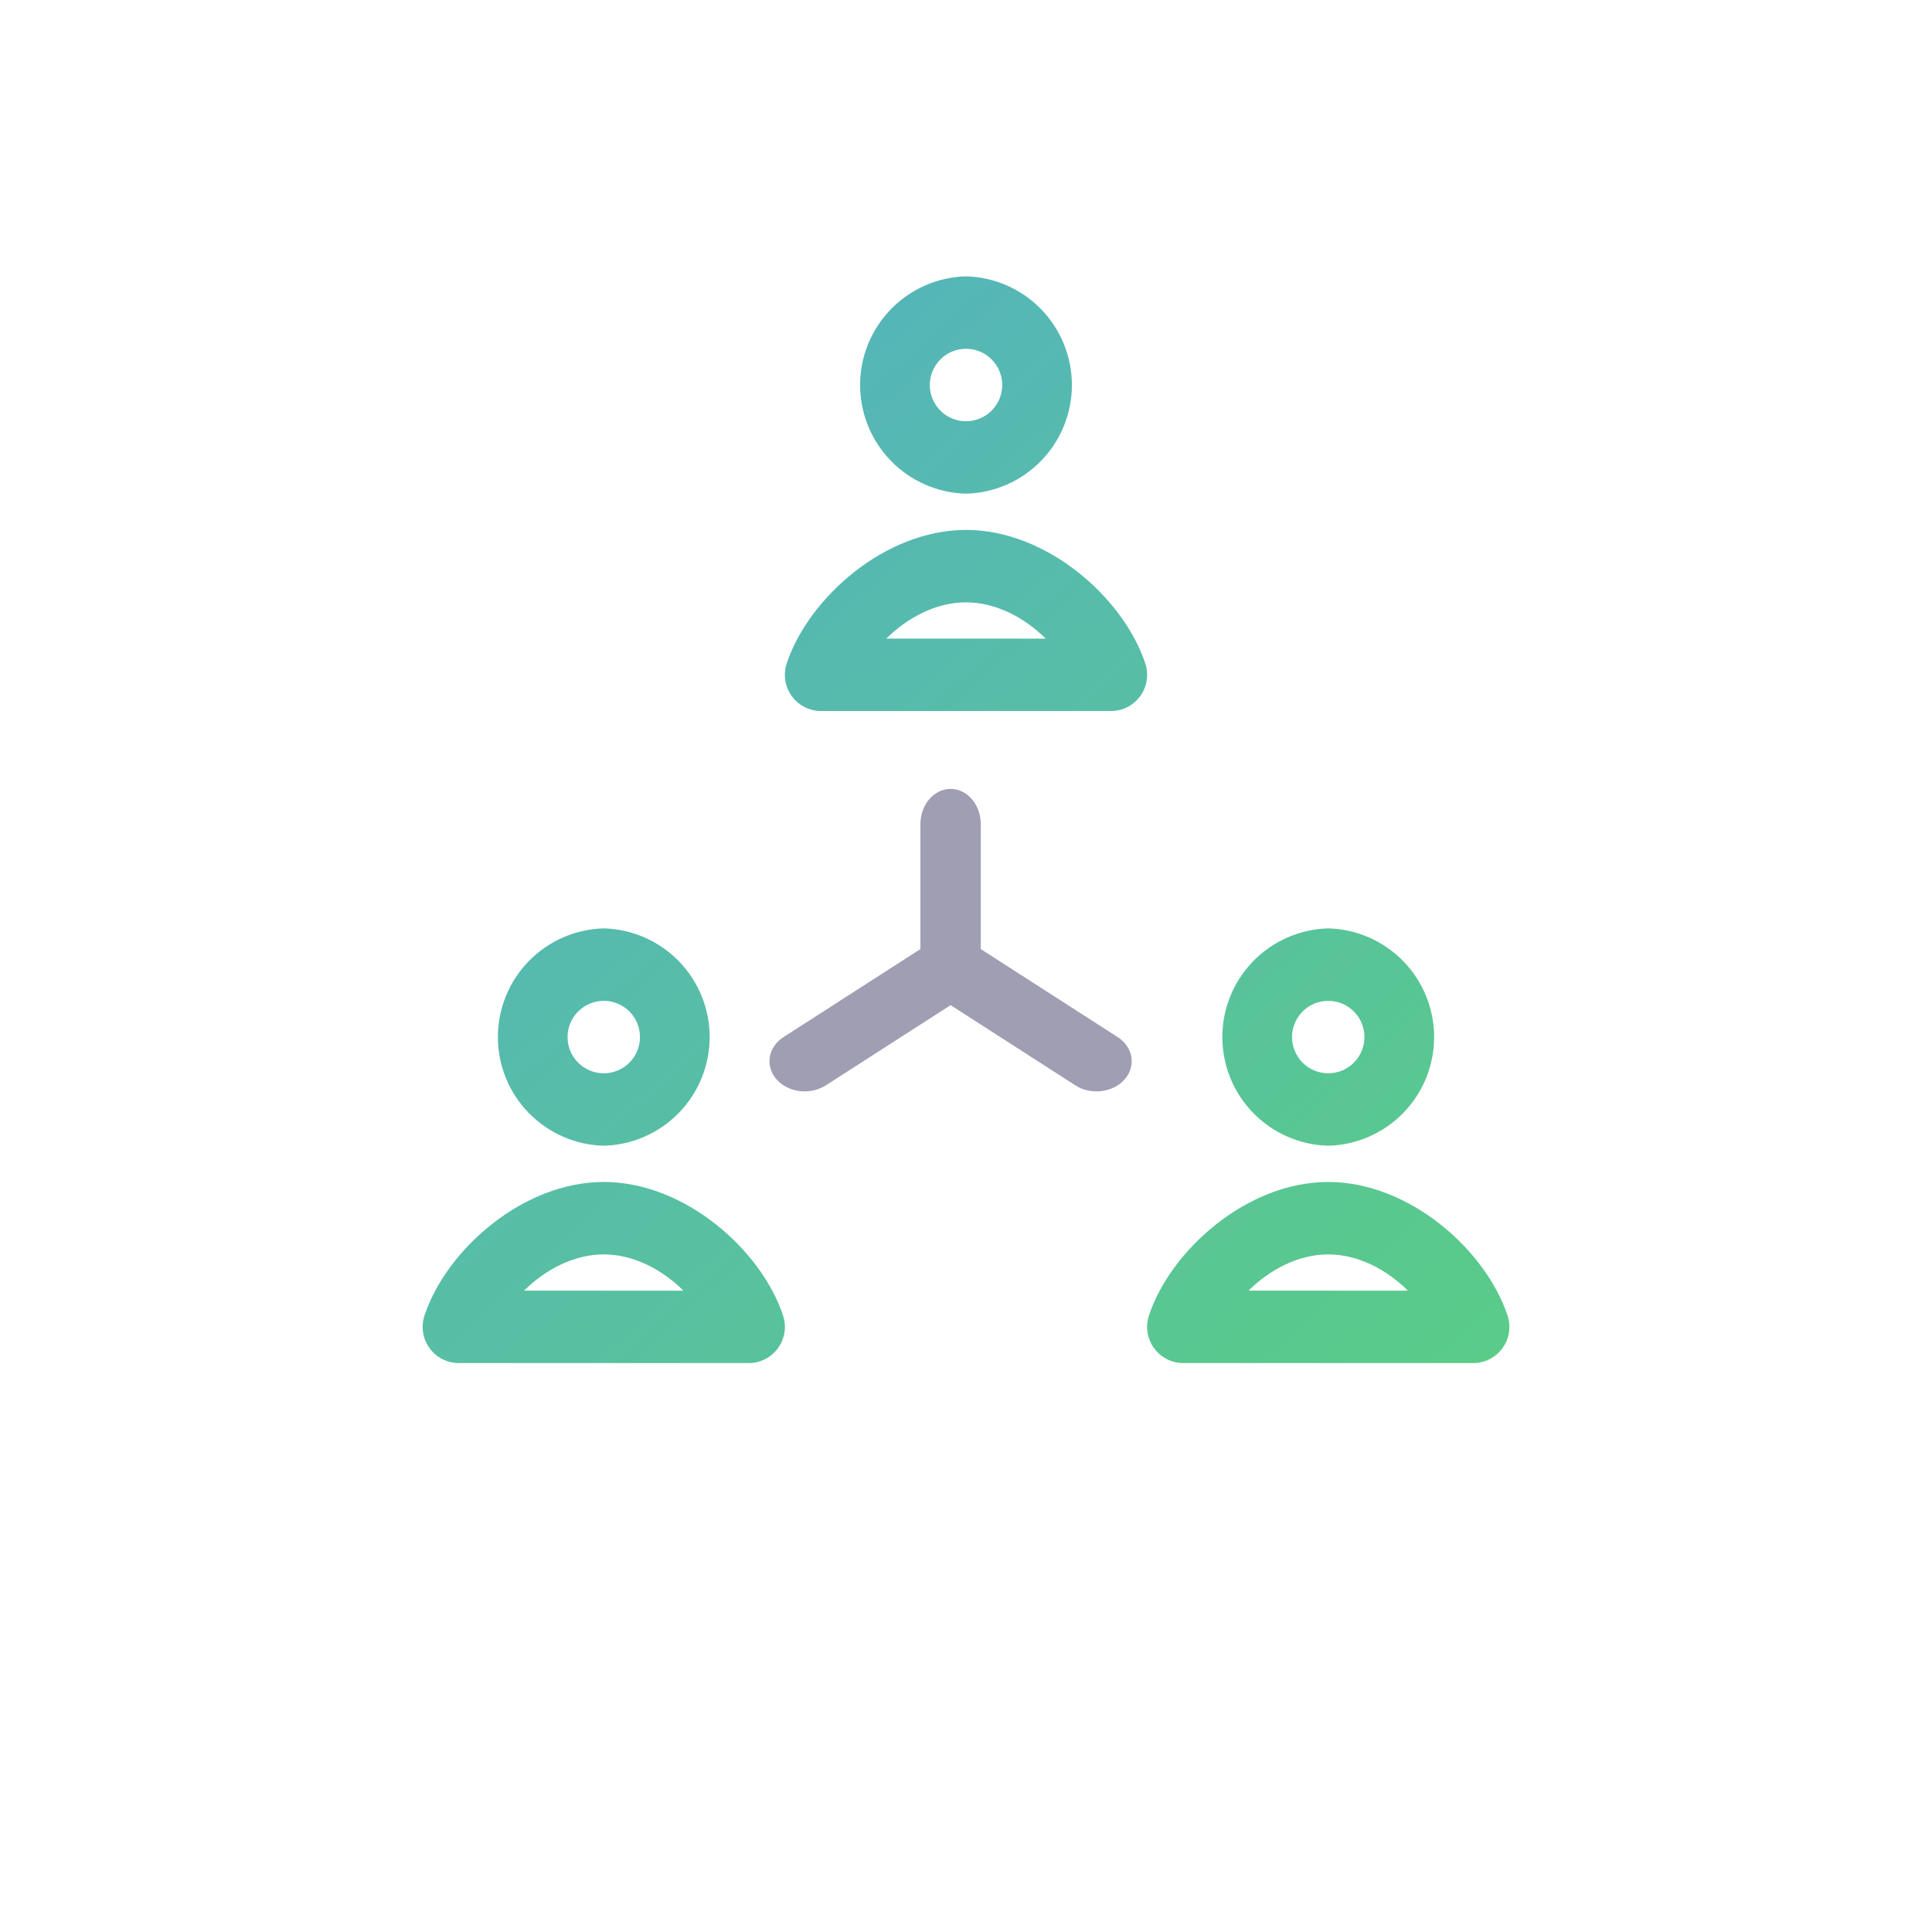
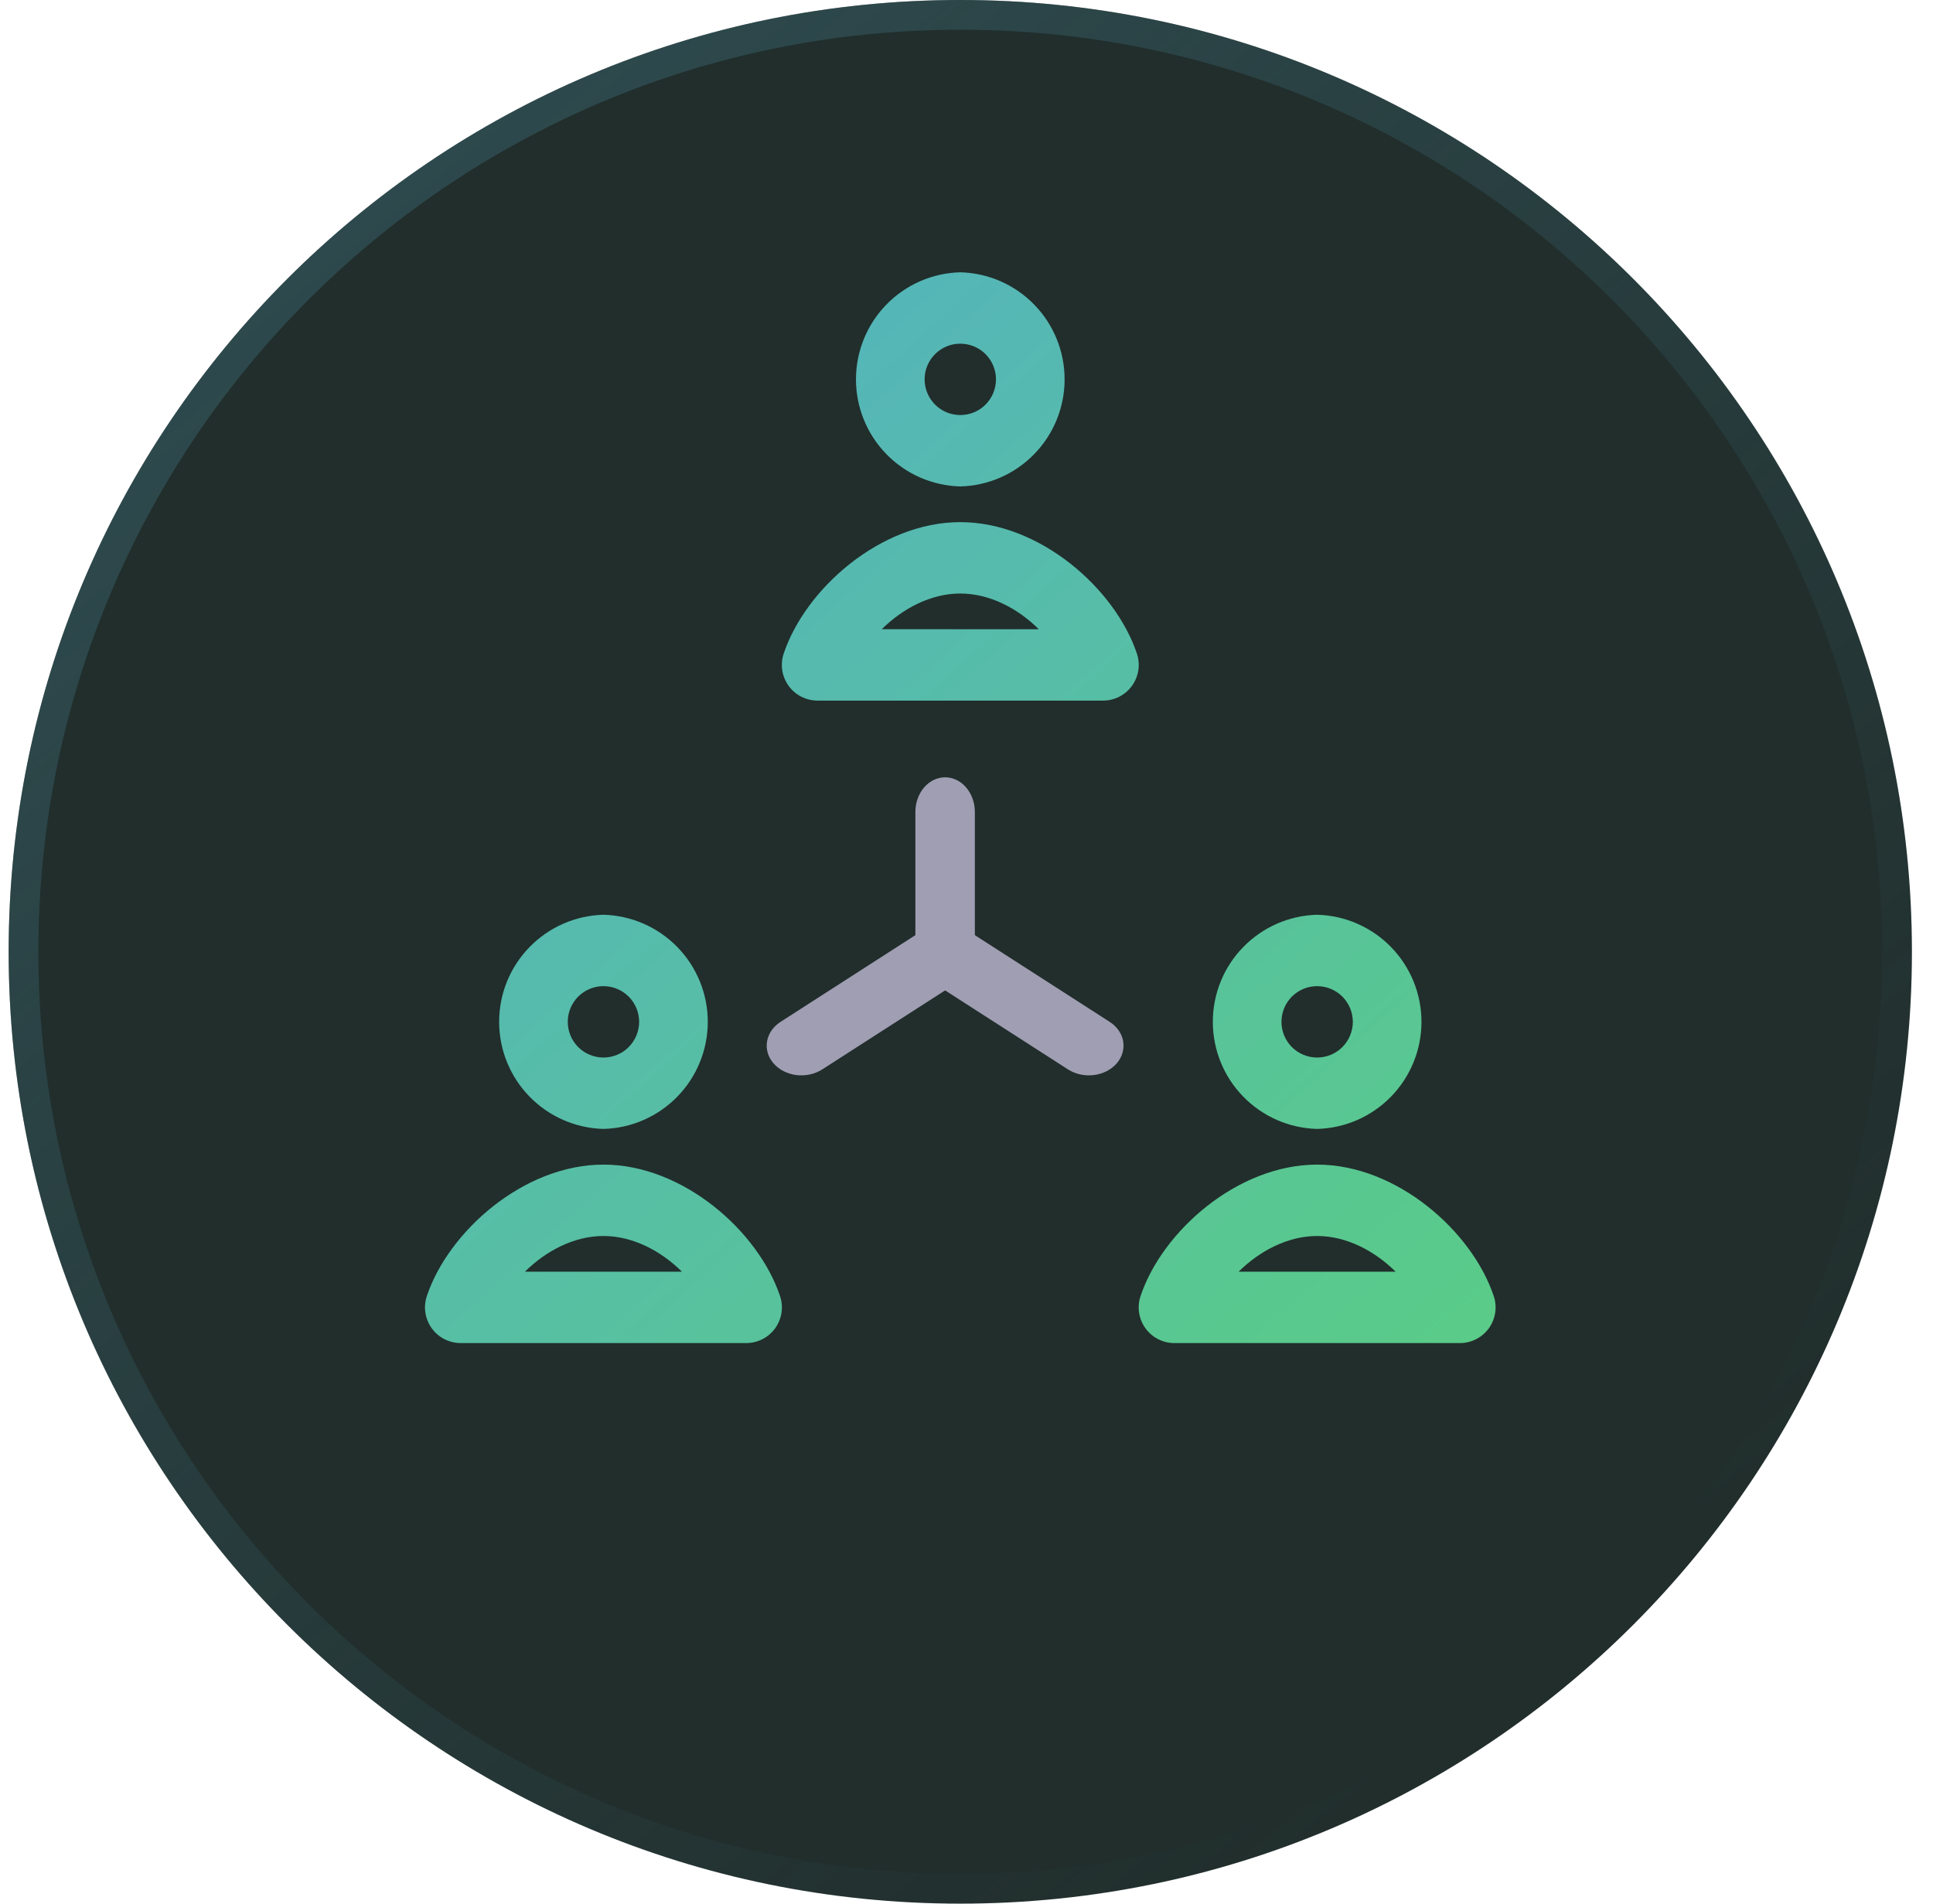
- <svg xmlns="http://www.w3.org/2000/svg" width="200" height="200" viewBox="0 0 200 200" fill="none">
-   <path fill-rule="evenodd" clip-rule="evenodd" d="M100 28.606C97.067 28.682 94.279 29.901 92.231 32.002C90.183 34.104 89.037 36.922 89.037 39.856C89.037 42.791 90.183 45.609 92.231 47.711C94.279 49.812 97.067 51.031 100 51.106C102.933 51.031 105.721 49.812 107.769 47.711C109.817 45.609 110.963 42.791 110.963 39.856C110.963 36.922 109.817 34.104 107.769 32.002C105.721 29.901 102.933 28.682 100 28.606ZM100 36.106C100.995 36.106 101.948 36.502 102.652 37.205C103.355 37.908 103.75 38.862 103.75 39.856C103.75 40.851 103.355 41.805 102.652 42.508C101.948 43.211 100.995 43.606 100 43.606C99.005 43.606 98.052 43.211 97.349 42.508C96.645 41.805 96.25 40.851 96.25 39.856C96.25 38.862 96.645 37.908 97.349 37.205C98.052 36.502 99.005 36.106 100 36.106ZM62.501 96.106C59.568 96.182 56.781 97.401 54.733 99.502C52.685 101.604 51.539 104.422 51.539 107.356C51.539 110.291 52.685 113.109 54.733 115.211C56.781 117.312 59.568 118.531 62.501 118.606C65.435 118.531 68.222 117.312 70.27 115.211C72.318 113.109 73.464 110.291 73.464 107.356C73.464 104.422 72.318 101.604 70.27 99.502C68.222 97.401 65.435 96.182 62.501 96.106ZM62.501 103.606C63.496 103.606 64.45 104.001 65.153 104.705C65.856 105.408 66.251 106.362 66.251 107.356C66.251 108.351 65.856 109.305 65.153 110.008C64.45 110.711 63.496 111.106 62.501 111.106C61.507 111.106 60.553 110.711 59.85 110.008C59.147 109.305 58.752 108.351 58.752 107.356C58.752 106.362 59.147 105.408 59.85 104.705C60.553 104.001 61.507 103.606 62.501 103.606ZM137.499 96.106C134.565 96.182 131.778 97.401 129.73 99.502C127.682 101.604 126.536 104.422 126.536 107.356C126.536 110.291 127.682 113.109 129.73 115.211C131.778 117.312 134.565 118.531 137.499 118.606C140.432 118.531 143.22 117.312 145.267 115.211C147.315 113.109 148.461 110.291 148.461 107.356C148.461 104.422 147.315 101.604 145.267 99.502C143.22 97.401 140.432 96.182 137.499 96.106ZM137.499 103.606C138.493 103.606 139.447 104.001 140.15 104.705C140.853 105.408 141.248 106.362 141.248 107.356C141.248 108.351 140.853 109.305 140.15 110.008C139.447 110.711 138.493 111.106 137.499 111.106C136.504 111.106 135.55 110.711 134.847 110.008C134.144 109.305 133.749 108.351 133.749 107.356C133.749 106.362 134.144 105.408 134.847 104.705C135.55 104.001 136.504 103.606 137.499 103.606ZM81.442 68.668C81.254 69.232 81.202 69.832 81.291 70.42C81.381 71.008 81.609 71.566 81.956 72.049C82.304 72.531 82.761 72.924 83.29 73.195C83.82 73.466 84.406 73.607 85.001 73.606H114.999C115.594 73.607 116.18 73.466 116.71 73.195C117.239 72.924 117.696 72.531 118.044 72.049C118.392 71.566 118.619 71.008 118.709 70.42C118.798 69.832 118.747 69.232 118.558 68.668C116.293 61.888 108.392 54.856 100 54.856C91.608 54.856 83.707 61.888 81.442 68.668ZM91.75 66.106C93.936 63.939 96.899 62.356 100 62.356C103.101 62.356 106.064 63.939 108.25 66.11L91.75 66.106ZM43.943 136.168C43.755 136.732 43.703 137.332 43.793 137.92C43.882 138.508 44.11 139.066 44.458 139.549C44.805 140.031 45.263 140.424 45.792 140.695C46.321 140.966 46.907 141.107 47.502 141.106H77.501C78.096 141.107 78.682 140.966 79.211 140.695C79.74 140.424 80.198 140.031 80.545 139.549C80.893 139.066 81.121 138.508 81.21 137.92C81.3 137.332 81.248 136.732 81.059 136.168C78.795 129.388 70.894 122.356 62.501 122.356C54.109 122.356 46.208 129.388 43.943 136.168ZM54.252 133.606C56.438 131.439 59.4 129.856 62.501 129.856C65.603 129.856 68.565 131.439 70.751 133.61L54.252 133.606ZM118.941 136.168C118.752 136.732 118.7 137.332 118.79 137.92C118.879 138.508 119.107 139.066 119.455 139.549C119.802 140.031 120.26 140.424 120.789 140.695C121.318 140.966 121.905 141.107 122.499 141.106H152.498C153.093 141.107 153.679 140.966 154.208 140.695C154.737 140.424 155.195 140.031 155.542 139.549C155.89 139.066 156.118 138.508 156.207 137.92C156.297 137.332 156.245 136.732 156.057 136.168C153.792 129.388 145.891 122.356 137.499 122.356C129.106 122.356 121.205 129.388 118.941 136.168ZM129.249 133.606C131.435 131.439 134.397 129.856 137.499 129.856C140.6 129.856 143.562 131.439 145.748 133.61L129.249 133.606Z" fill="url(#paint0_linear_206_85)" />
-   <path fill-rule="evenodd" clip-rule="evenodd" d="M101.531 99.894V85.311C101.531 84.344 101.201 83.417 100.615 82.733C100.029 82.049 99.234 81.665 98.406 81.665C97.577 81.665 96.782 82.049 96.196 82.733C95.61 83.417 95.281 84.344 95.281 85.311V99.894C95.281 100.861 95.61 101.788 96.196 102.472C96.782 103.156 97.577 103.54 98.406 103.54C99.234 103.54 100.029 103.156 100.615 102.472C101.201 101.788 101.531 100.861 101.531 99.894Z" fill="#A09EB3" />
-   <path fill-rule="evenodd" clip-rule="evenodd" d="M95.697 97.981L81.114 107.356C80.34 107.853 79.829 108.594 79.692 109.414C79.555 110.235 79.805 111.068 80.385 111.731C80.965 112.394 81.829 112.833 82.786 112.95C83.743 113.067 84.715 112.853 85.489 112.356L100.072 102.981C100.846 102.484 101.357 101.744 101.494 100.923C101.631 100.103 101.381 99.269 100.801 98.606C100.221 97.943 99.358 97.505 98.4 97.388C97.443 97.27 96.471 97.484 95.697 97.981Z" fill="#A09EB3" />
-   <path fill-rule="evenodd" clip-rule="evenodd" d="M96.739 102.981L111.322 112.356C112.096 112.853 113.068 113.067 114.025 112.95C114.982 112.833 115.846 112.394 116.426 111.731C117.006 111.068 117.256 110.235 117.119 109.414C116.982 108.594 116.471 107.853 115.697 107.356L101.114 97.981C100.731 97.735 100.295 97.556 99.831 97.454C99.367 97.352 98.885 97.33 98.411 97.388C97.454 97.505 96.59 97.943 96.01 98.606C95.43 99.269 95.18 100.103 95.317 100.923C95.454 101.744 95.965 102.484 96.739 102.981Z" fill="#A09EB3" />
+ <svg xmlns="http://www.w3.org/2000/svg" width="65" height="64" viewBox="0 0 65 64" fill="none">
+   <path d="M32.291 64C49.964 64 64.291 49.673 64.291 32C64.291 14.327 49.964 0 32.291 0C14.618 0 0.291 14.327 0.291 32C0.291 49.673 14.618 64 32.291 64Z" fill="#212E2C" />
+   <path d="M63.791 32C63.791 49.397 49.688 63.5 32.291 63.5C14.894 63.5 0.791 49.397 0.791 32C0.791 14.603 14.894 0.5 32.291 0.5C49.688 0.5 63.791 14.603 63.791 32Z" stroke="url(#paint0_linear_1206_825)" stroke-opacity="0.5" />
+   <path fill-rule="evenodd" clip-rule="evenodd" d="M32.291 9.154C31.353 9.178 30.46 9.568 29.805 10.241C29.15 10.913 28.783 11.815 28.783 12.754C28.783 13.693 29.15 14.595 29.805 15.267C30.46 15.94 31.353 16.33 32.291 16.354C33.23 16.33 34.122 15.94 34.777 15.267C35.433 14.595 35.799 13.693 35.799 12.754C35.799 11.815 35.433 10.913 34.777 10.241C34.122 9.568 33.23 9.178 32.291 9.154ZM32.291 11.554C32.609 11.554 32.915 11.681 33.14 11.905C33.365 12.131 33.491 12.436 33.491 12.754C33.491 13.072 33.365 13.377 33.14 13.603C32.915 13.828 32.609 13.954 32.291 13.954C31.973 13.954 31.668 13.828 31.443 13.603C31.218 13.377 31.091 13.072 31.091 12.754C31.091 12.436 31.218 12.131 31.443 11.905C31.668 11.681 31.973 11.554 32.291 11.554ZM20.292 30.754C19.353 30.778 18.461 31.168 17.806 31.841C17.15 32.513 16.784 33.415 16.784 34.354C16.784 35.293 17.15 36.195 17.806 36.867C18.461 37.54 19.353 37.93 20.292 37.954C21.23 37.93 22.122 37.54 22.778 36.867C23.433 36.195 23.8 35.293 23.8 34.354C23.8 33.415 23.433 32.513 22.778 31.841C22.122 31.168 21.23 30.778 20.292 30.754ZM20.292 33.154C20.61 33.154 20.915 33.281 21.14 33.505C21.365 33.731 21.492 34.036 21.492 34.354C21.492 34.672 21.365 34.977 21.14 35.203C20.915 35.428 20.61 35.554 20.292 35.554C19.974 35.554 19.668 35.428 19.443 35.203C19.218 34.977 19.092 34.672 19.092 34.354C19.092 34.036 19.218 33.731 19.443 33.505C19.668 33.281 19.974 33.154 20.292 33.154ZM44.291 30.754C43.352 30.778 42.46 31.168 41.805 31.841C41.149 32.513 40.783 33.415 40.783 34.354C40.783 35.293 41.149 36.195 41.805 36.867C42.46 37.54 43.352 37.93 44.291 37.954C45.23 37.93 46.121 37.54 46.777 36.867C47.432 36.195 47.799 35.293 47.799 34.354C47.799 33.415 47.432 32.513 46.777 31.841C46.121 31.168 45.23 30.778 44.291 30.754ZM44.291 33.154C44.609 33.154 44.914 33.281 45.139 33.505C45.364 33.731 45.491 34.036 45.491 34.354C45.491 34.672 45.364 34.977 45.139 35.203C44.914 35.428 44.609 35.554 44.291 35.554C43.973 35.554 43.667 35.428 43.442 35.203C43.217 34.977 43.091 34.672 43.091 34.354C43.091 34.036 43.217 33.731 43.442 33.505C43.667 33.281 43.973 33.154 44.291 33.154ZM26.353 21.974C26.292 22.154 26.276 22.346 26.304 22.535C26.333 22.723 26.406 22.901 26.517 23.056C26.628 23.21 26.775 23.336 26.944 23.422C27.114 23.509 27.301 23.554 27.491 23.554H37.091C37.281 23.554 37.469 23.509 37.638 23.422C37.808 23.336 37.954 23.21 38.065 23.056C38.176 22.901 38.249 22.723 38.278 22.535C38.307 22.346 38.29 22.154 38.23 21.974C37.505 19.804 34.977 17.554 32.291 17.554C29.606 17.554 27.078 19.804 26.353 21.974ZM29.651 21.154C30.351 20.46 31.299 19.954 32.291 19.954C33.284 19.954 34.232 20.46 34.931 21.155L29.651 21.154ZM14.353 43.574C14.293 43.754 14.276 43.946 14.305 44.135C14.334 44.323 14.406 44.501 14.518 44.656C14.629 44.81 14.775 44.936 14.945 45.022C15.114 45.109 15.302 45.154 15.492 45.154H25.091C25.282 45.154 25.469 45.109 25.639 45.022C25.808 44.936 25.954 44.81 26.066 44.656C26.177 44.501 26.25 44.323 26.279 44.135C26.307 43.946 26.291 43.754 26.23 43.574C25.506 41.404 22.977 39.154 20.292 39.154C17.606 39.154 15.078 41.404 14.353 43.574ZM17.652 42.754C18.351 42.06 19.299 41.554 20.292 41.554C21.284 41.554 22.232 42.06 22.932 42.755L17.652 42.754ZM38.352 43.574C38.292 43.754 38.275 43.946 38.304 44.135C38.333 44.323 38.406 44.501 38.517 44.656C38.628 44.81 38.774 44.936 38.944 45.022C39.113 45.109 39.301 45.154 39.491 45.154H49.091C49.281 45.154 49.468 45.109 49.638 45.022C49.807 44.936 49.954 44.81 50.065 44.656C50.176 44.501 50.249 44.323 50.278 44.135C50.306 43.946 50.29 43.754 50.229 43.574C49.505 41.404 46.976 39.154 44.291 39.154C41.605 39.154 39.077 41.404 38.352 43.574ZM41.651 42.754C42.35 42.06 43.298 41.554 44.291 41.554C45.283 41.554 46.231 42.06 46.931 42.755L41.651 42.754Z" fill="url(#paint1_linear_1206_825)" />
+   <path fill-rule="evenodd" clip-rule="evenodd" d="M32.781 31.966V27.299C32.781 26.99 32.676 26.693 32.488 26.474C32.301 26.256 32.046 26.133 31.781 26.133C31.516 26.133 31.261 26.256 31.074 26.474C30.886 26.693 30.781 26.99 30.781 27.299V31.966C30.781 32.276 30.886 32.572 31.074 32.791C31.261 33.01 31.516 33.133 31.781 33.133C32.046 33.133 32.301 33.01 32.488 32.791C32.676 32.572 32.781 32.276 32.781 31.966Z" fill="#A09EB3" />
+   <path fill-rule="evenodd" clip-rule="evenodd" d="M30.914 31.354L26.248 34.354C26 34.513 25.837 34.75 25.793 35.013C25.749 35.275 25.829 35.542 26.014 35.754C26.2 35.966 26.476 36.106 26.783 36.144C27.089 36.181 27.4 36.113 27.648 35.954L32.314 32.954C32.562 32.795 32.725 32.558 32.769 32.295C32.813 32.033 32.733 31.766 32.548 31.554C32.362 31.342 32.086 31.202 31.779 31.164C31.473 31.127 31.162 31.195 30.914 31.354Z" fill="#A09EB3" />
+   <path fill-rule="evenodd" clip-rule="evenodd" d="M31.248 32.954L35.914 35.954C36.162 36.113 36.473 36.181 36.779 36.144C37.086 36.106 37.362 35.966 37.548 35.754C37.733 35.542 37.813 35.275 37.769 35.013C37.725 34.75 37.562 34.513 37.314 34.354L32.648 31.354C32.525 31.275 32.386 31.218 32.237 31.185C32.089 31.153 31.934 31.145 31.783 31.164C31.476 31.202 31.2 31.342 31.014 31.554C30.829 31.766 30.749 32.033 30.793 32.295C30.837 32.558 31 32.795 31.248 32.954Z" fill="#A09EB3" />
  <defs>
-     <linearGradient id="paint0_linear_206_85" x1="43.75" y1="28.606" x2="156.25" y2="152.734" gradientUnits="userSpaceOnUse">
+     <linearGradient id="paint0_linear_1206_825" x1="0.291" y1="13.766" x2="41.879" y2="64" gradientUnits="userSpaceOnUse">
+       <stop stop-color="#3B6670" />
+       <stop offset="1" stop-color="#3B6670" stop-opacity="0" />
+       <stop offset="1" stop-color="#3B6670" stop-opacity="0" />
+     </linearGradient>
+     <linearGradient id="paint1_linear_1206_825" x1="14.291" y1="9.154" x2="50.291" y2="48.875" gradientUnits="userSpaceOnUse">
      <stop stop-color="#54B0C5" />
      <stop offset="1" stop-color="#5ACD84" />
    </linearGradient>
  </defs>
</svg>
